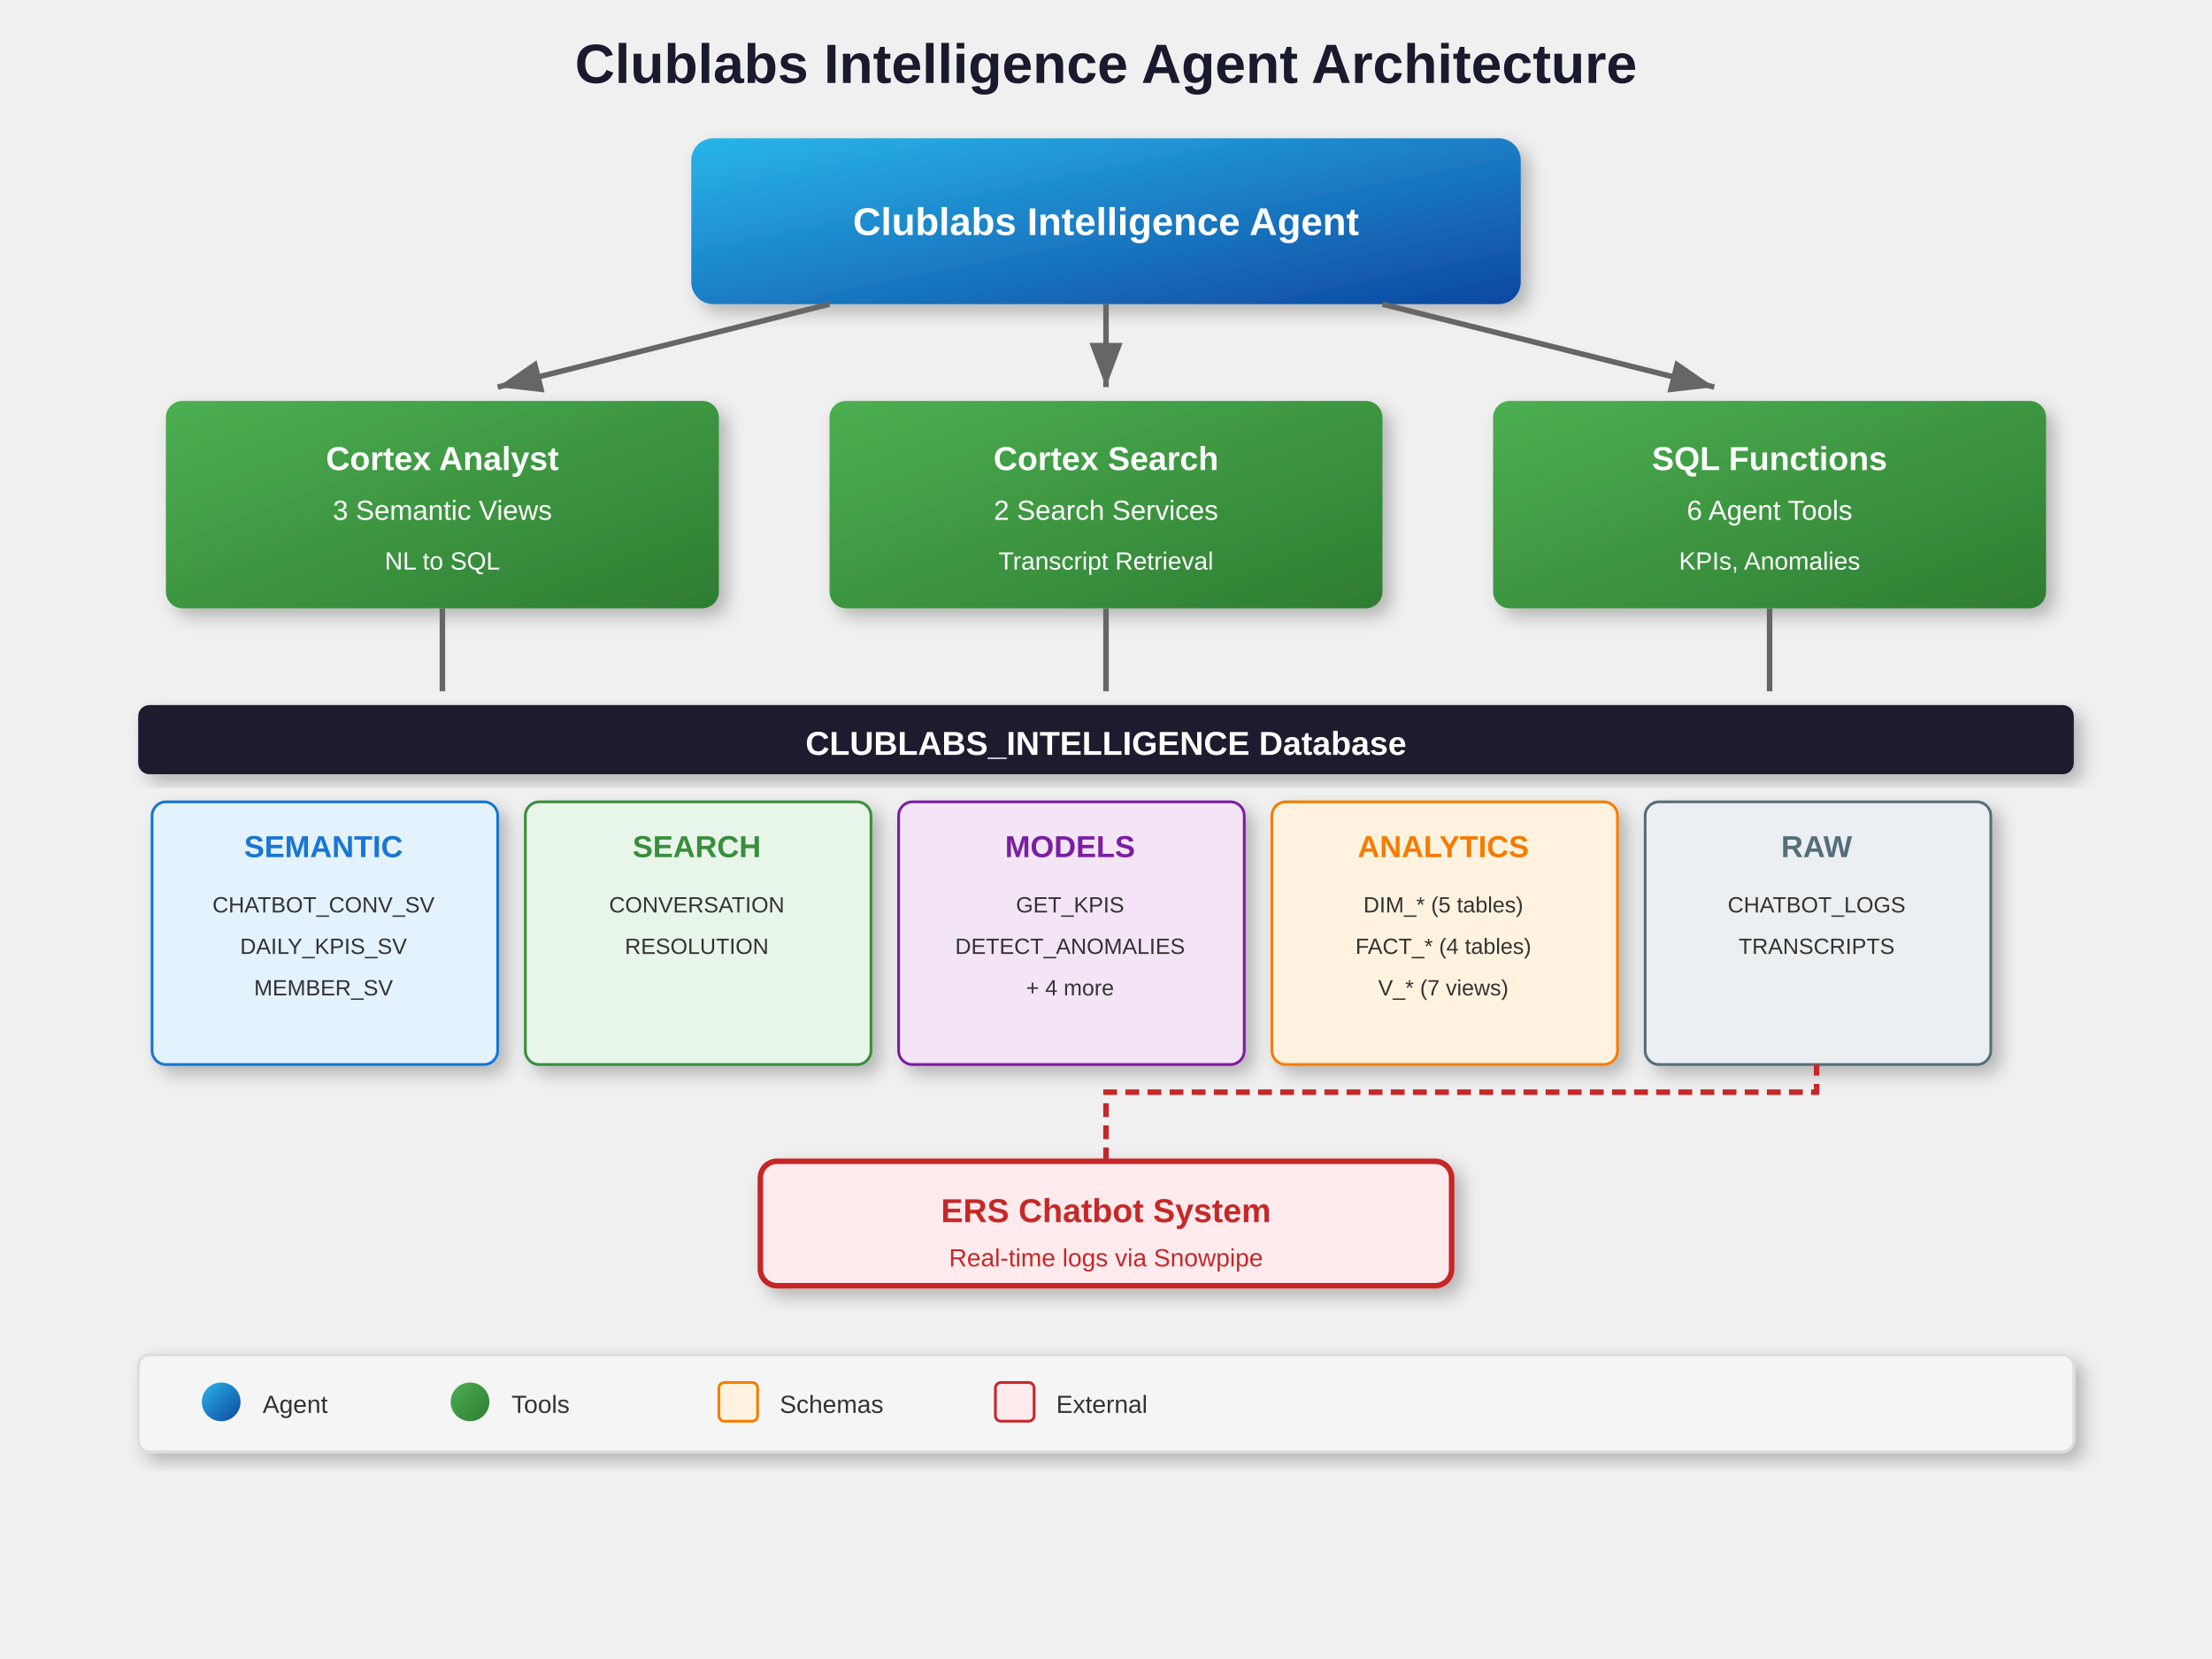
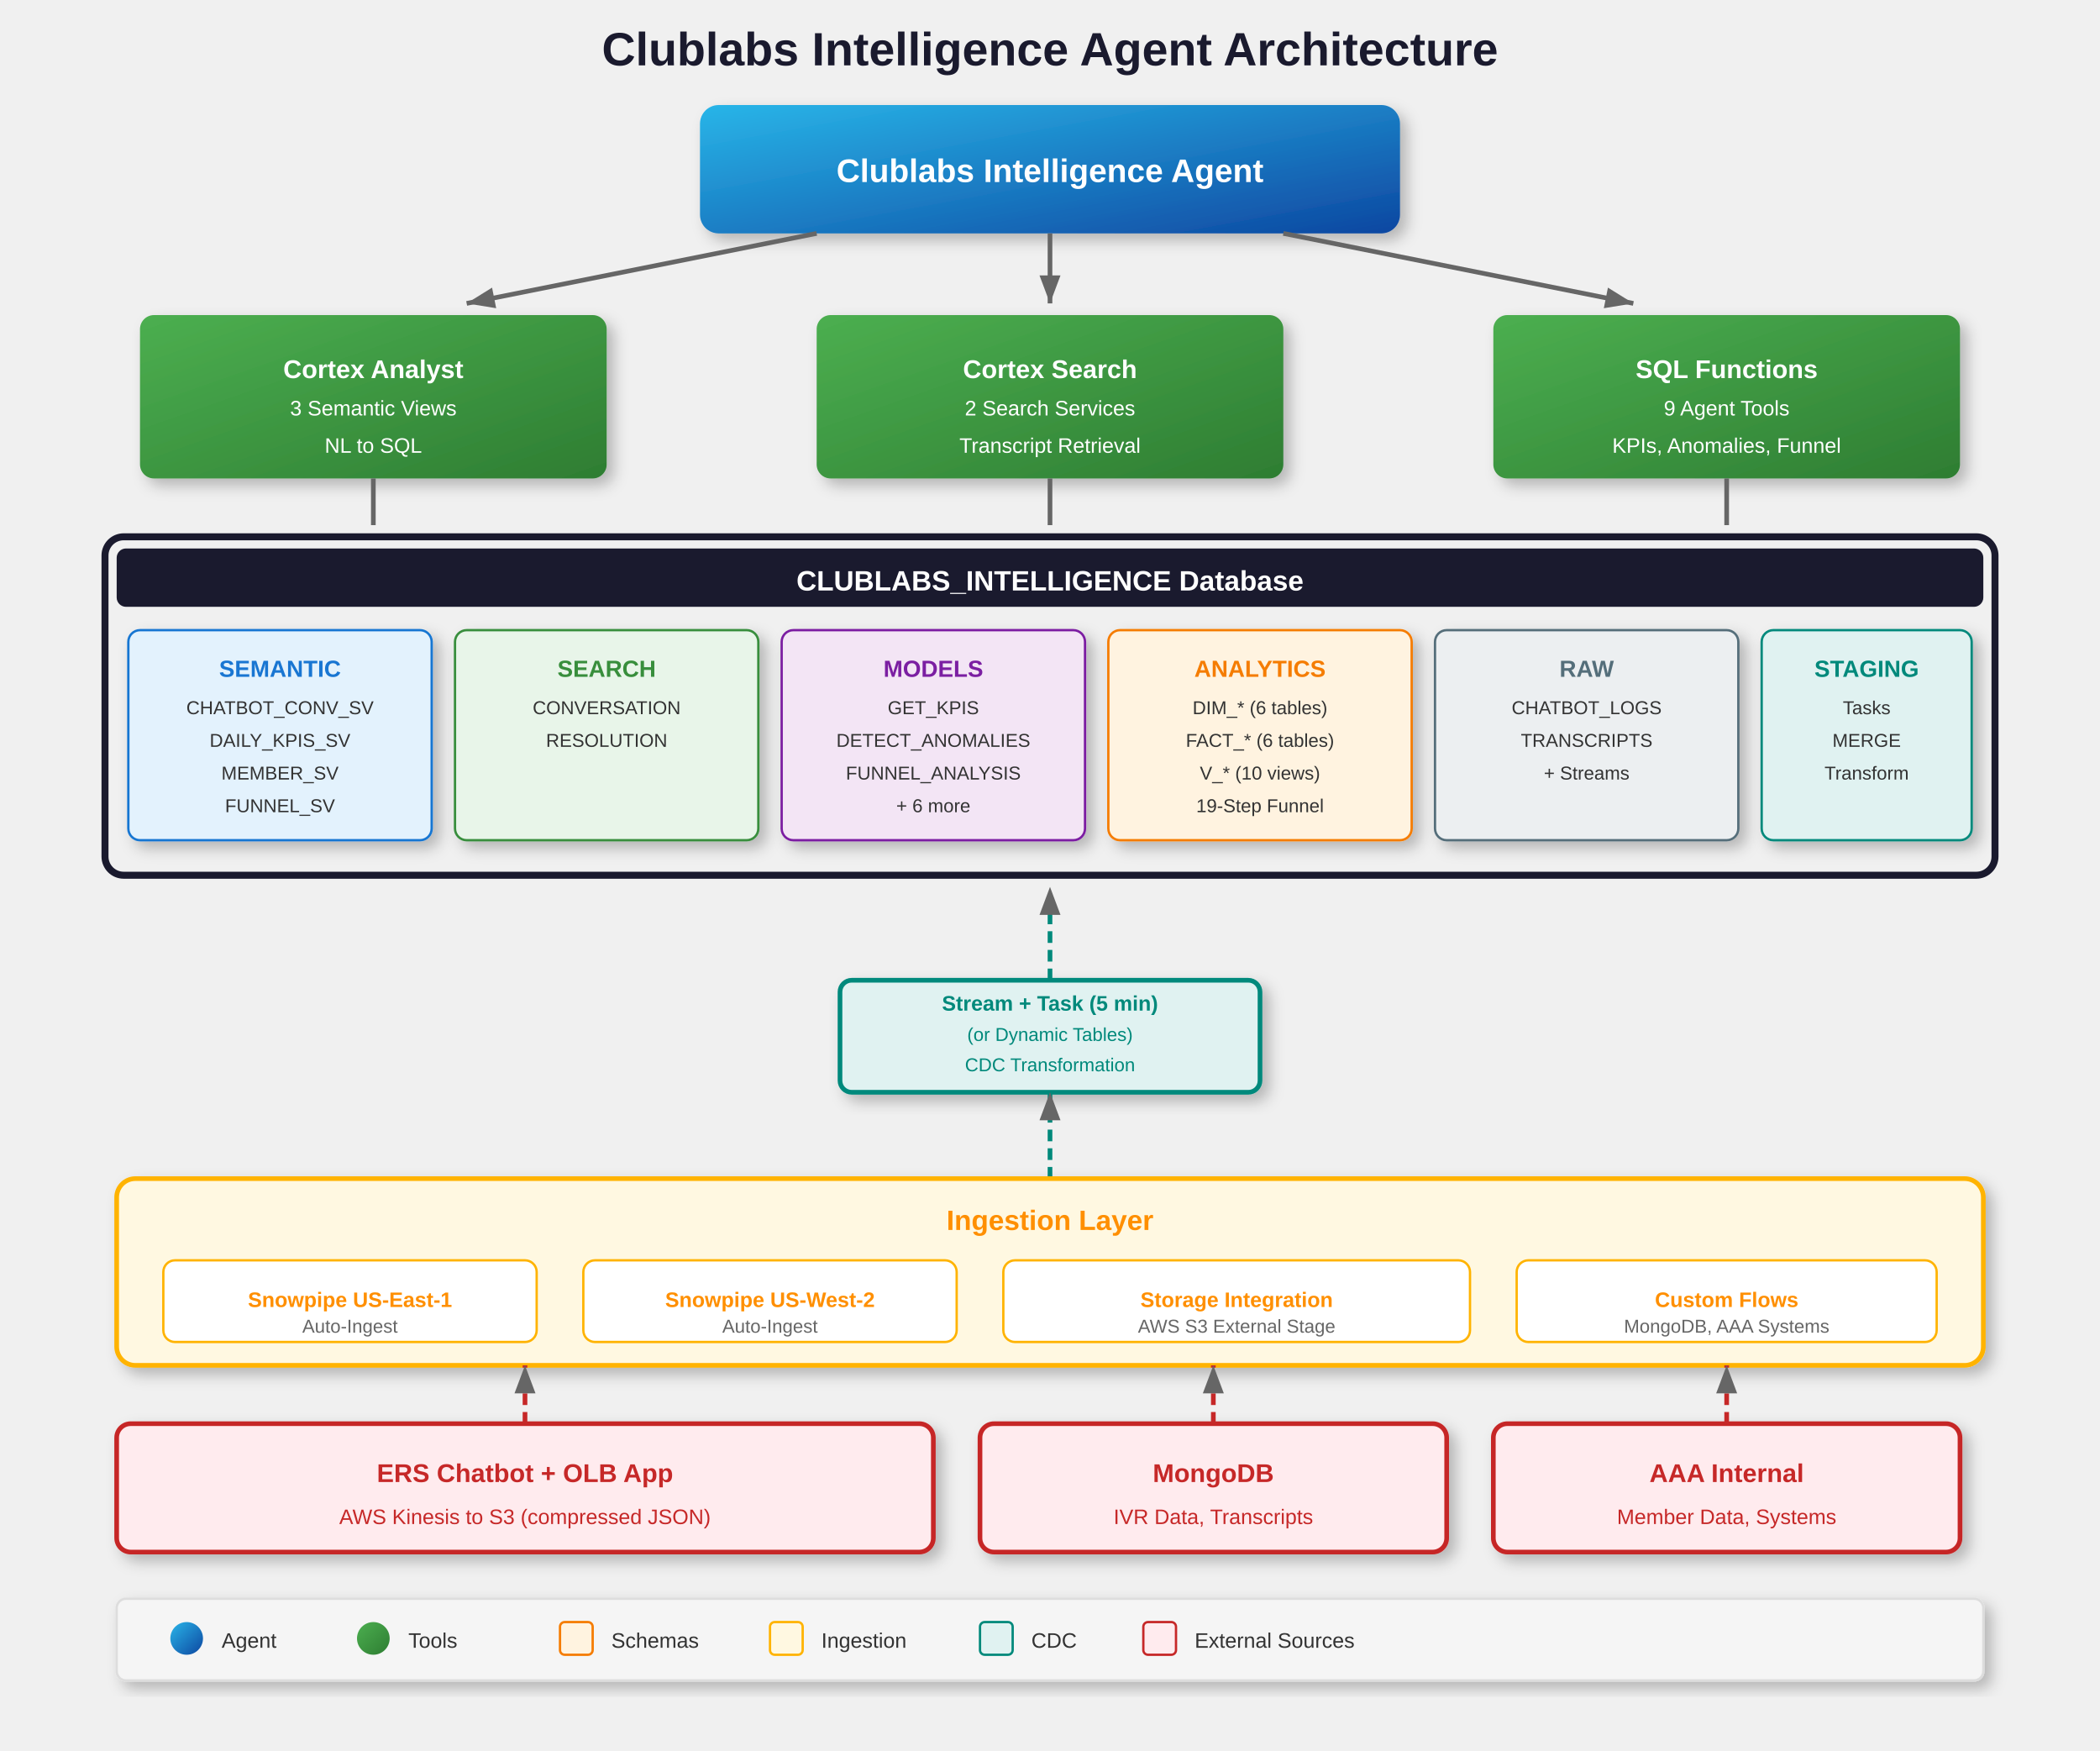
- <svg xmlns="http://www.w3.org/2000/svg" viewBox="0 0 800 600">
+ <svg xmlns="http://www.w3.org/2000/svg" viewBox="0 0 900 750">
  <defs>
    <linearGradient id="blueGrad" x1="0%" y1="0%" x2="100%" y2="100%">
      <stop offset="0%" style="stop-color:#29B5E8" />
      <stop offset="100%" style="stop-color:#0D47A1" />
    </linearGradient>
    <linearGradient id="greenGrad" x1="0%" y1="0%" x2="100%" y2="100%">
      <stop offset="0%" style="stop-color:#4CAF50" />
      <stop offset="100%" style="stop-color:#2E7D32" />
    </linearGradient>
-     <marker id="arrow" markerWidth="8" markerHeight="6" refX="8" refY="3" orient="auto">
-       <polygon points="0 0, 8 3, 0 6" fill="#666" />
+     <linearGradient id="orangeGrad" x1="0%" y1="0%" x2="100%" y2="100%">
+       <stop offset="0%" style="stop-color:#FF9800" />
+       <stop offset="100%" style="stop-color:#E65100" />
+     </linearGradient>
+     <marker id="arrow" markerWidth="6" markerHeight="4.5" refX="6" refY="2.25" orient="auto">
+       <polygon points="0 0, 6 2.25, 0 4.5" fill="#666" />
    </marker>
    <filter id="shadow" x="-20%" y="-20%" width="140%" height="140%">
      <feDropShadow dx="3" dy="3" stdDeviation="3" flood-opacity="0.25" />
    </filter>
  </defs>
-   <text x="400" y="30" text-anchor="middle" font-family="Arial" font-size="20" font-weight="bold" fill="#1a1a2e">Clublabs Intelligence Agent Architecture</text>
-   <rect x="250" y="50" width="300" height="60" rx="8" fill="url(#blueGrad)" filter="url(#shadow)" />
-   <text x="400" y="85" text-anchor="middle" font-family="Arial" font-size="14" font-weight="bold" fill="white">Clublabs Intelligence Agent</text>
-   <path d="M300 110 L180 140" stroke="#666" stroke-width="2" marker-end="url(#arrow)" />
-   <path d="M400 110 L400 140" stroke="#666" stroke-width="2" marker-end="url(#arrow)" />
-   <path d="M500 110 L620 140" stroke="#666" stroke-width="2" marker-end="url(#arrow)" />
-   <rect x="60" y="145" width="200" height="75" rx="6" fill="url(#greenGrad)" filter="url(#shadow)" />
-   <text x="160" y="170" text-anchor="middle" font-family="Arial" font-size="12" font-weight="bold" fill="white">Cortex Analyst</text>
-   <text x="160" y="188" text-anchor="middle" font-family="Arial" font-size="10" fill="white">3 Semantic Views</text>
-   <text x="160" y="206" text-anchor="middle" font-family="Arial" font-size="9" fill="white">NL to SQL</text>
-   <rect x="300" y="145" width="200" height="75" rx="6" fill="url(#greenGrad)" filter="url(#shadow)" />
-   <text x="400" y="170" text-anchor="middle" font-family="Arial" font-size="12" font-weight="bold" fill="white">Cortex Search</text>
-   <text x="400" y="188" text-anchor="middle" font-family="Arial" font-size="10" fill="white">2 Search Services</text>
-   <text x="400" y="206" text-anchor="middle" font-family="Arial" font-size="9" fill="white">Transcript Retrieval</text>
-   <rect x="540" y="145" width="200" height="75" rx="6" fill="url(#greenGrad)" filter="url(#shadow)" />
-   <text x="640" y="170" text-anchor="middle" font-family="Arial" font-size="12" font-weight="bold" fill="white">SQL Functions</text>
-   <text x="640" y="188" text-anchor="middle" font-family="Arial" font-size="10" fill="white">6 Agent Tools</text>
-   <text x="640" y="206" text-anchor="middle" font-family="Arial" font-size="9" fill="white">KPIs, Anomalies</text>
-   <path d="M160 220 L160 250" stroke="#666" stroke-width="2" />
-   <path d="M400 220 L400 250" stroke="#666" stroke-width="2" />
-   <path d="M640 220 L640 250" stroke="#666" stroke-width="2" />
-   <rect x="50" y="255" width="700" height="25" rx="4" fill="#1a1a2e" filter="url(#shadow)" />
-   <text x="400" y="273" text-anchor="middle" font-family="Arial" font-size="12" font-weight="bold" fill="white">CLUBLABS_INTELLIGENCE Database</text>
-   <rect x="55" y="290" width="125" height="95" rx="5" fill="#E3F2FD" stroke="#1976D2" filter="url(#shadow)" />
-   <text x="117" y="310" text-anchor="middle" font-family="Arial" font-size="11" font-weight="bold" fill="#1976D2">SEMANTIC</text>
-   <text x="117" y="330" text-anchor="middle" font-family="Arial" font-size="8" fill="#333">CHATBOT_CONV_SV</text>
-   <text x="117" y="345" text-anchor="middle" font-family="Arial" font-size="8" fill="#333">DAILY_KPIS_SV</text>
-   <text x="117" y="360" text-anchor="middle" font-family="Arial" font-size="8" fill="#333">MEMBER_SV</text>
-   <rect x="190" y="290" width="125" height="95" rx="5" fill="#E8F5E9" stroke="#388E3C" filter="url(#shadow)" />
-   <text x="252" y="310" text-anchor="middle" font-family="Arial" font-size="11" font-weight="bold" fill="#388E3C">SEARCH</text>
-   <text x="252" y="330" text-anchor="middle" font-family="Arial" font-size="8" fill="#333">CONVERSATION</text>
-   <text x="252" y="345" text-anchor="middle" font-family="Arial" font-size="8" fill="#333">RESOLUTION</text>
-   <rect x="325" y="290" width="125" height="95" rx="5" fill="#F3E5F5" stroke="#7B1FA2" filter="url(#shadow)" />
-   <text x="387" y="310" text-anchor="middle" font-family="Arial" font-size="11" font-weight="bold" fill="#7B1FA2">MODELS</text>
-   <text x="387" y="330" text-anchor="middle" font-family="Arial" font-size="8" fill="#333">GET_KPIS</text>
-   <text x="387" y="345" text-anchor="middle" font-family="Arial" font-size="8" fill="#333">DETECT_ANOMALIES</text>
-   <text x="387" y="360" text-anchor="middle" font-family="Arial" font-size="8" fill="#333">+ 4 more</text>
-   <rect x="460" y="290" width="125" height="95" rx="5" fill="#FFF3E0" stroke="#F57C00" filter="url(#shadow)" />
-   <text x="522" y="310" text-anchor="middle" font-family="Arial" font-size="11" font-weight="bold" fill="#F57C00">ANALYTICS</text>
-   <text x="522" y="330" text-anchor="middle" font-family="Arial" font-size="8" fill="#333">DIM_* (5 tables)</text>
-   <text x="522" y="345" text-anchor="middle" font-family="Arial" font-size="8" fill="#333">FACT_* (4 tables)</text>
-   <text x="522" y="360" text-anchor="middle" font-family="Arial" font-size="8" fill="#333">V_* (7 views)</text>
-   <rect x="595" y="290" width="125" height="95" rx="5" fill="#ECEFF1" stroke="#546E7A" filter="url(#shadow)" />
-   <text x="657" y="310" text-anchor="middle" font-family="Arial" font-size="11" font-weight="bold" fill="#546E7A">RAW</text>
-   <text x="657" y="330" text-anchor="middle" font-family="Arial" font-size="8" fill="#333">CHATBOT_LOGS</text>
-   <text x="657" y="345" text-anchor="middle" font-family="Arial" font-size="8" fill="#333">TRANSCRIPTS</text>
-   <rect x="275" y="420" width="250" height="45" rx="6" fill="#FFEBEE" stroke="#C62828" stroke-width="2" filter="url(#shadow)" />
-   <text x="400" y="442" text-anchor="middle" font-family="Arial" font-size="12" font-weight="bold" fill="#C62828">ERS Chatbot System</text>
-   <text x="400" y="458" text-anchor="middle" font-family="Arial" font-size="9" fill="#C62828">Real-time logs via Snowpipe</text>
-   <path d="M400 420 L400 395 L657 395 L657 385" stroke="#C62828" stroke-width="2" stroke-dasharray="5,3" fill="none" />
-   <rect x="50" y="490" width="700" height="35" rx="4" fill="#f5f5f5" stroke="#ddd" filter="url(#shadow)" />
-   <circle cx="80" cy="507" r="7" fill="url(#blueGrad)" />
-   <text x="95" y="511" font-family="Arial" font-size="9" fill="#333">Agent</text>
-   <circle cx="170" cy="507" r="7" fill="url(#greenGrad)" />
-   <text x="185" y="511" font-family="Arial" font-size="9" fill="#333">Tools</text>
-   <rect x="260" y="500" width="14" height="14" rx="2" fill="#FFF3E0" stroke="#F57C00" />
-   <text x="282" y="511" font-family="Arial" font-size="9" fill="#333">Schemas</text>
-   <rect x="360" y="500" width="14" height="14" rx="2" fill="#FFEBEE" stroke="#C62828" />
-   <text x="382" y="511" font-family="Arial" font-size="9" fill="#333">External</text>
+   <text x="450" y="28" text-anchor="middle" font-family="Arial" font-size="20" font-weight="bold" fill="#1a1a2e">Clublabs Intelligence Agent Architecture</text>
+   <rect x="300" y="45" width="300" height="55" rx="8" fill="url(#blueGrad)" filter="url(#shadow)" />
+   <text x="450" y="78" text-anchor="middle" font-family="Arial" font-size="14" font-weight="bold" fill="white">Clublabs Intelligence Agent</text>
+   <path d="M350 100 L200 130" stroke="#666" stroke-width="2" marker-end="url(#arrow)" />
+   <path d="M450 100 L450 130" stroke="#666" stroke-width="2" marker-end="url(#arrow)" />
+   <path d="M550 100 L700 130" stroke="#666" stroke-width="2" marker-end="url(#arrow)" />
+   <rect x="60" y="135" width="200" height="70" rx="6" fill="url(#greenGrad)" filter="url(#shadow)" />
+   <text x="160" y="162" text-anchor="middle" font-family="Arial" font-size="11" font-weight="bold" fill="white">Cortex Analyst</text>
+   <text x="160" y="178" text-anchor="middle" font-family="Arial" font-size="9" fill="white">3 Semantic Views</text>
+   <text x="160" y="194" text-anchor="middle" font-family="Arial" font-size="9" fill="white">NL to SQL</text>
+   <rect x="350" y="135" width="200" height="70" rx="6" fill="url(#greenGrad)" filter="url(#shadow)" />
+   <text x="450" y="162" text-anchor="middle" font-family="Arial" font-size="11" font-weight="bold" fill="white">Cortex Search</text>
+   <text x="450" y="178" text-anchor="middle" font-family="Arial" font-size="9" fill="white">2 Search Services</text>
+   <text x="450" y="194" text-anchor="middle" font-family="Arial" font-size="9" fill="white">Transcript Retrieval</text>
+   <rect x="640" y="135" width="200" height="70" rx="6" fill="url(#greenGrad)" filter="url(#shadow)" />
+   <text x="740" y="162" text-anchor="middle" font-family="Arial" font-size="11" font-weight="bold" fill="white">SQL Functions</text>
+   <text x="740" y="178" text-anchor="middle" font-family="Arial" font-size="9" fill="white">9 Agent Tools</text>
+   <text x="740" y="194" text-anchor="middle" font-family="Arial" font-size="9" fill="white">KPIs, Anomalies, Funnel</text>
+   <path d="M160 205 L160 225" stroke="#666" stroke-width="2" />
+   <path d="M450 205 L450 225" stroke="#666" stroke-width="2" />
+   <path d="M740 205 L740 225" stroke="#666" stroke-width="2" />
+   <rect x="45" y="230" width="810" height="145" rx="8" fill="none" stroke="#1a1a2e" stroke-width="3" stroke-dasharray="0" />
+   <rect x="50" y="235" width="800" height="25" rx="4" fill="#1a1a2e" />
+   <text x="450" y="253" text-anchor="middle" font-family="Arial" font-size="12" font-weight="bold" fill="white">CLUBLABS_INTELLIGENCE Database</text>
+   <rect x="55" y="270" width="130" height="90" rx="5" fill="#E3F2FD" stroke="#1976D2" filter="url(#shadow)" />
+   <text x="120" y="290" text-anchor="middle" font-family="Arial" font-size="10" font-weight="bold" fill="#1976D2">SEMANTIC</text>
+   <text x="120" y="306" text-anchor="middle" font-family="Arial" font-size="8" fill="#333">CHATBOT_CONV_SV</text>
+   <text x="120" y="320" text-anchor="middle" font-family="Arial" font-size="8" fill="#333">DAILY_KPIS_SV</text>
+   <text x="120" y="334" text-anchor="middle" font-family="Arial" font-size="8" fill="#333">MEMBER_SV</text>
+   <text x="120" y="348" text-anchor="middle" font-family="Arial" font-size="8" fill="#333">FUNNEL_SV</text>
+   <rect x="195" y="270" width="130" height="90" rx="5" fill="#E8F5E9" stroke="#388E3C" filter="url(#shadow)" />
+   <text x="260" y="290" text-anchor="middle" font-family="Arial" font-size="10" font-weight="bold" fill="#388E3C">SEARCH</text>
+   <text x="260" y="306" text-anchor="middle" font-family="Arial" font-size="8" fill="#333">CONVERSATION</text>
+   <text x="260" y="320" text-anchor="middle" font-family="Arial" font-size="8" fill="#333">RESOLUTION</text>
+   <rect x="335" y="270" width="130" height="90" rx="5" fill="#F3E5F5" stroke="#7B1FA2" filter="url(#shadow)" />
+   <text x="400" y="290" text-anchor="middle" font-family="Arial" font-size="10" font-weight="bold" fill="#7B1FA2">MODELS</text>
+   <text x="400" y="306" text-anchor="middle" font-family="Arial" font-size="8" fill="#333">GET_KPIS</text>
+   <text x="400" y="320" text-anchor="middle" font-family="Arial" font-size="8" fill="#333">DETECT_ANOMALIES</text>
+   <text x="400" y="334" text-anchor="middle" font-family="Arial" font-size="8" fill="#333">FUNNEL_ANALYSIS</text>
+   <text x="400" y="348" text-anchor="middle" font-family="Arial" font-size="8" fill="#333">+ 6 more</text>
+   <rect x="475" y="270" width="130" height="90" rx="5" fill="#FFF3E0" stroke="#F57C00" filter="url(#shadow)" />
+   <text x="540" y="290" text-anchor="middle" font-family="Arial" font-size="10" font-weight="bold" fill="#F57C00">ANALYTICS</text>
+   <text x="540" y="306" text-anchor="middle" font-family="Arial" font-size="8" fill="#333">DIM_* (6 tables)</text>
+   <text x="540" y="320" text-anchor="middle" font-family="Arial" font-size="8" fill="#333">FACT_* (6 tables)</text>
+   <text x="540" y="334" text-anchor="middle" font-family="Arial" font-size="8" fill="#333">V_* (10 views)</text>
+   <text x="540" y="348" text-anchor="middle" font-family="Arial" font-size="8" fill="#333">19-Step Funnel</text>
+   <rect x="615" y="270" width="130" height="90" rx="5" fill="#ECEFF1" stroke="#546E7A" filter="url(#shadow)" />
+   <text x="680" y="290" text-anchor="middle" font-family="Arial" font-size="10" font-weight="bold" fill="#546E7A">RAW</text>
+   <text x="680" y="306" text-anchor="middle" font-family="Arial" font-size="8" fill="#333">CHATBOT_LOGS</text>
+   <text x="680" y="320" text-anchor="middle" font-family="Arial" font-size="8" fill="#333">TRANSCRIPTS</text>
+   <text x="680" y="334" text-anchor="middle" font-family="Arial" font-size="8" fill="#333">+ Streams</text>
+   <rect x="755" y="270" width="90" height="90" rx="5" fill="#E0F2F1" stroke="#00897B" filter="url(#shadow)" />
+   <text x="800" y="290" text-anchor="middle" font-family="Arial" font-size="10" font-weight="bold" fill="#00897B">STAGING</text>
+   <text x="800" y="306" text-anchor="middle" font-family="Arial" font-size="8" fill="#333">Tasks</text>
+   <text x="800" y="320" text-anchor="middle" font-family="Arial" font-size="8" fill="#333">MERGE</text>
+   <text x="800" y="334" text-anchor="middle" font-family="Arial" font-size="8" fill="#333">Transform</text>
+   <rect x="360" y="420" width="180" height="48" rx="5" fill="#E0F2F1" stroke="#00897B" stroke-width="2" filter="url(#shadow)" />
+   <text x="450" y="433" text-anchor="middle" font-family="Arial" font-size="9" font-weight="bold" fill="#00897B">Stream + Task (5 min)</text>
+   <text x="450" y="446" text-anchor="middle" font-family="Arial" font-size="8" fill="#00897B">(or Dynamic Tables)</text>
+   <text x="450" y="459" text-anchor="middle" font-family="Arial" font-size="8" fill="#00897B">CDC Transformation</text>
+   <path d="M450 505 L450 468" stroke="#00897B" stroke-width="2" stroke-dasharray="5,3" marker-end="url(#arrow)" />
+   <path d="M450 420 L450 380" stroke="#00897B" stroke-width="2" stroke-dasharray="5,3" marker-end="url(#arrow)" />
+   <rect x="50" y="505" width="800" height="80" rx="8" fill="#FFF8E1" stroke="#FFB300" stroke-width="2" filter="url(#shadow)" />
+   <text x="450" y="527" text-anchor="middle" font-family="Arial" font-size="12" font-weight="bold" fill="#FF8F00">Ingestion Layer</text>
+   <rect x="70" y="540" width="160" height="35" rx="5" fill="white" stroke="#FFB300" />
+   <text x="150" y="560" text-anchor="middle" font-family="Arial" font-size="9" font-weight="bold" fill="#FF8F00">Snowpipe US-East-1</text>
+   <text x="150" y="571" text-anchor="middle" font-family="Arial" font-size="8" fill="#666">Auto-Ingest</text>
+   <rect x="250" y="540" width="160" height="35" rx="5" fill="white" stroke="#FFB300" />
+   <text x="330" y="560" text-anchor="middle" font-family="Arial" font-size="9" font-weight="bold" fill="#FF8F00">Snowpipe US-West-2</text>
+   <text x="330" y="571" text-anchor="middle" font-family="Arial" font-size="8" fill="#666">Auto-Ingest</text>
+   <rect x="430" y="540" width="200" height="35" rx="5" fill="white" stroke="#FFB300" />
+   <text x="530" y="560" text-anchor="middle" font-family="Arial" font-size="9" font-weight="bold" fill="#FF8F00">Storage Integration</text>
+   <text x="530" y="571" text-anchor="middle" font-family="Arial" font-size="8" fill="#666">AWS S3 External Stage</text>
+   <rect x="650" y="540" width="180" height="35" rx="5" fill="white" stroke="#FFB300" />
+   <text x="740" y="560" text-anchor="middle" font-family="Arial" font-size="9" font-weight="bold" fill="#FF8F00">Custom Flows</text>
+   <text x="740" y="571" text-anchor="middle" font-family="Arial" font-size="8" fill="#666">MongoDB, AAA Systems</text>
+   <rect x="50" y="610" width="350" height="55" rx="6" fill="#FFEBEE" stroke="#C62828" stroke-width="2" filter="url(#shadow)" />
+   <text x="225" y="635" text-anchor="middle" font-family="Arial" font-size="11" font-weight="bold" fill="#C62828">ERS Chatbot + OLB App</text>
+   <text x="225" y="653" text-anchor="middle" font-family="Arial" font-size="9" fill="#C62828">AWS Kinesis to S3 (compressed JSON)</text>
+   <rect x="420" y="610" width="200" height="55" rx="6" fill="#FFEBEE" stroke="#C62828" stroke-width="2" filter="url(#shadow)" />
+   <text x="520" y="635" text-anchor="middle" font-family="Arial" font-size="11" font-weight="bold" fill="#C62828">MongoDB</text>
+   <text x="520" y="653" text-anchor="middle" font-family="Arial" font-size="9" fill="#C62828">IVR Data, Transcripts</text>
+   <rect x="640" y="610" width="200" height="55" rx="6" fill="#FFEBEE" stroke="#C62828" stroke-width="2" filter="url(#shadow)" />
+   <text x="740" y="635" text-anchor="middle" font-family="Arial" font-size="11" font-weight="bold" fill="#C62828">AAA Internal</text>
+   <text x="740" y="653" text-anchor="middle" font-family="Arial" font-size="9" fill="#C62828">Member Data, Systems</text>
+   <path d="M225 610 L225 585" stroke="#C62828" stroke-width="2" stroke-dasharray="5,3" marker-end="url(#arrow)" />
+   <path d="M520 610 L520 585" stroke="#C62828" stroke-width="2" stroke-dasharray="5,3" marker-end="url(#arrow)" />
+   <path d="M740 610 L740 585" stroke="#C62828" stroke-width="2" stroke-dasharray="5,3" marker-end="url(#arrow)" />
+   <rect x="50" y="685" width="800" height="35" rx="4" fill="#f5f5f5" stroke="#ddd" filter="url(#shadow)" />
+   <circle cx="80" cy="702" r="7" fill="url(#blueGrad)" />
+   <text x="95" y="706" font-family="Arial" font-size="9" fill="#333">Agent</text>
+   <circle cx="160" cy="702" r="7" fill="url(#greenGrad)" />
+   <text x="175" y="706" font-family="Arial" font-size="9" fill="#333">Tools</text>
+   <rect x="240" y="695" width="14" height="14" rx="2" fill="#FFF3E0" stroke="#F57C00" />
+   <text x="262" y="706" font-family="Arial" font-size="9" fill="#333">Schemas</text>
+   <rect x="330" y="695" width="14" height="14" rx="2" fill="#FFF8E1" stroke="#FFB300" />
+   <text x="352" y="706" font-family="Arial" font-size="9" fill="#333">Ingestion</text>
+   <rect x="420" y="695" width="14" height="14" rx="2" fill="#E0F2F1" stroke="#00897B" />
+   <text x="442" y="706" font-family="Arial" font-size="9" fill="#333">CDC</text>
+   <rect x="490" y="695" width="14" height="14" rx="2" fill="#FFEBEE" stroke="#C62828" />
+   <text x="512" y="706" font-family="Arial" font-size="9" fill="#333">External Sources</text>
</svg>
